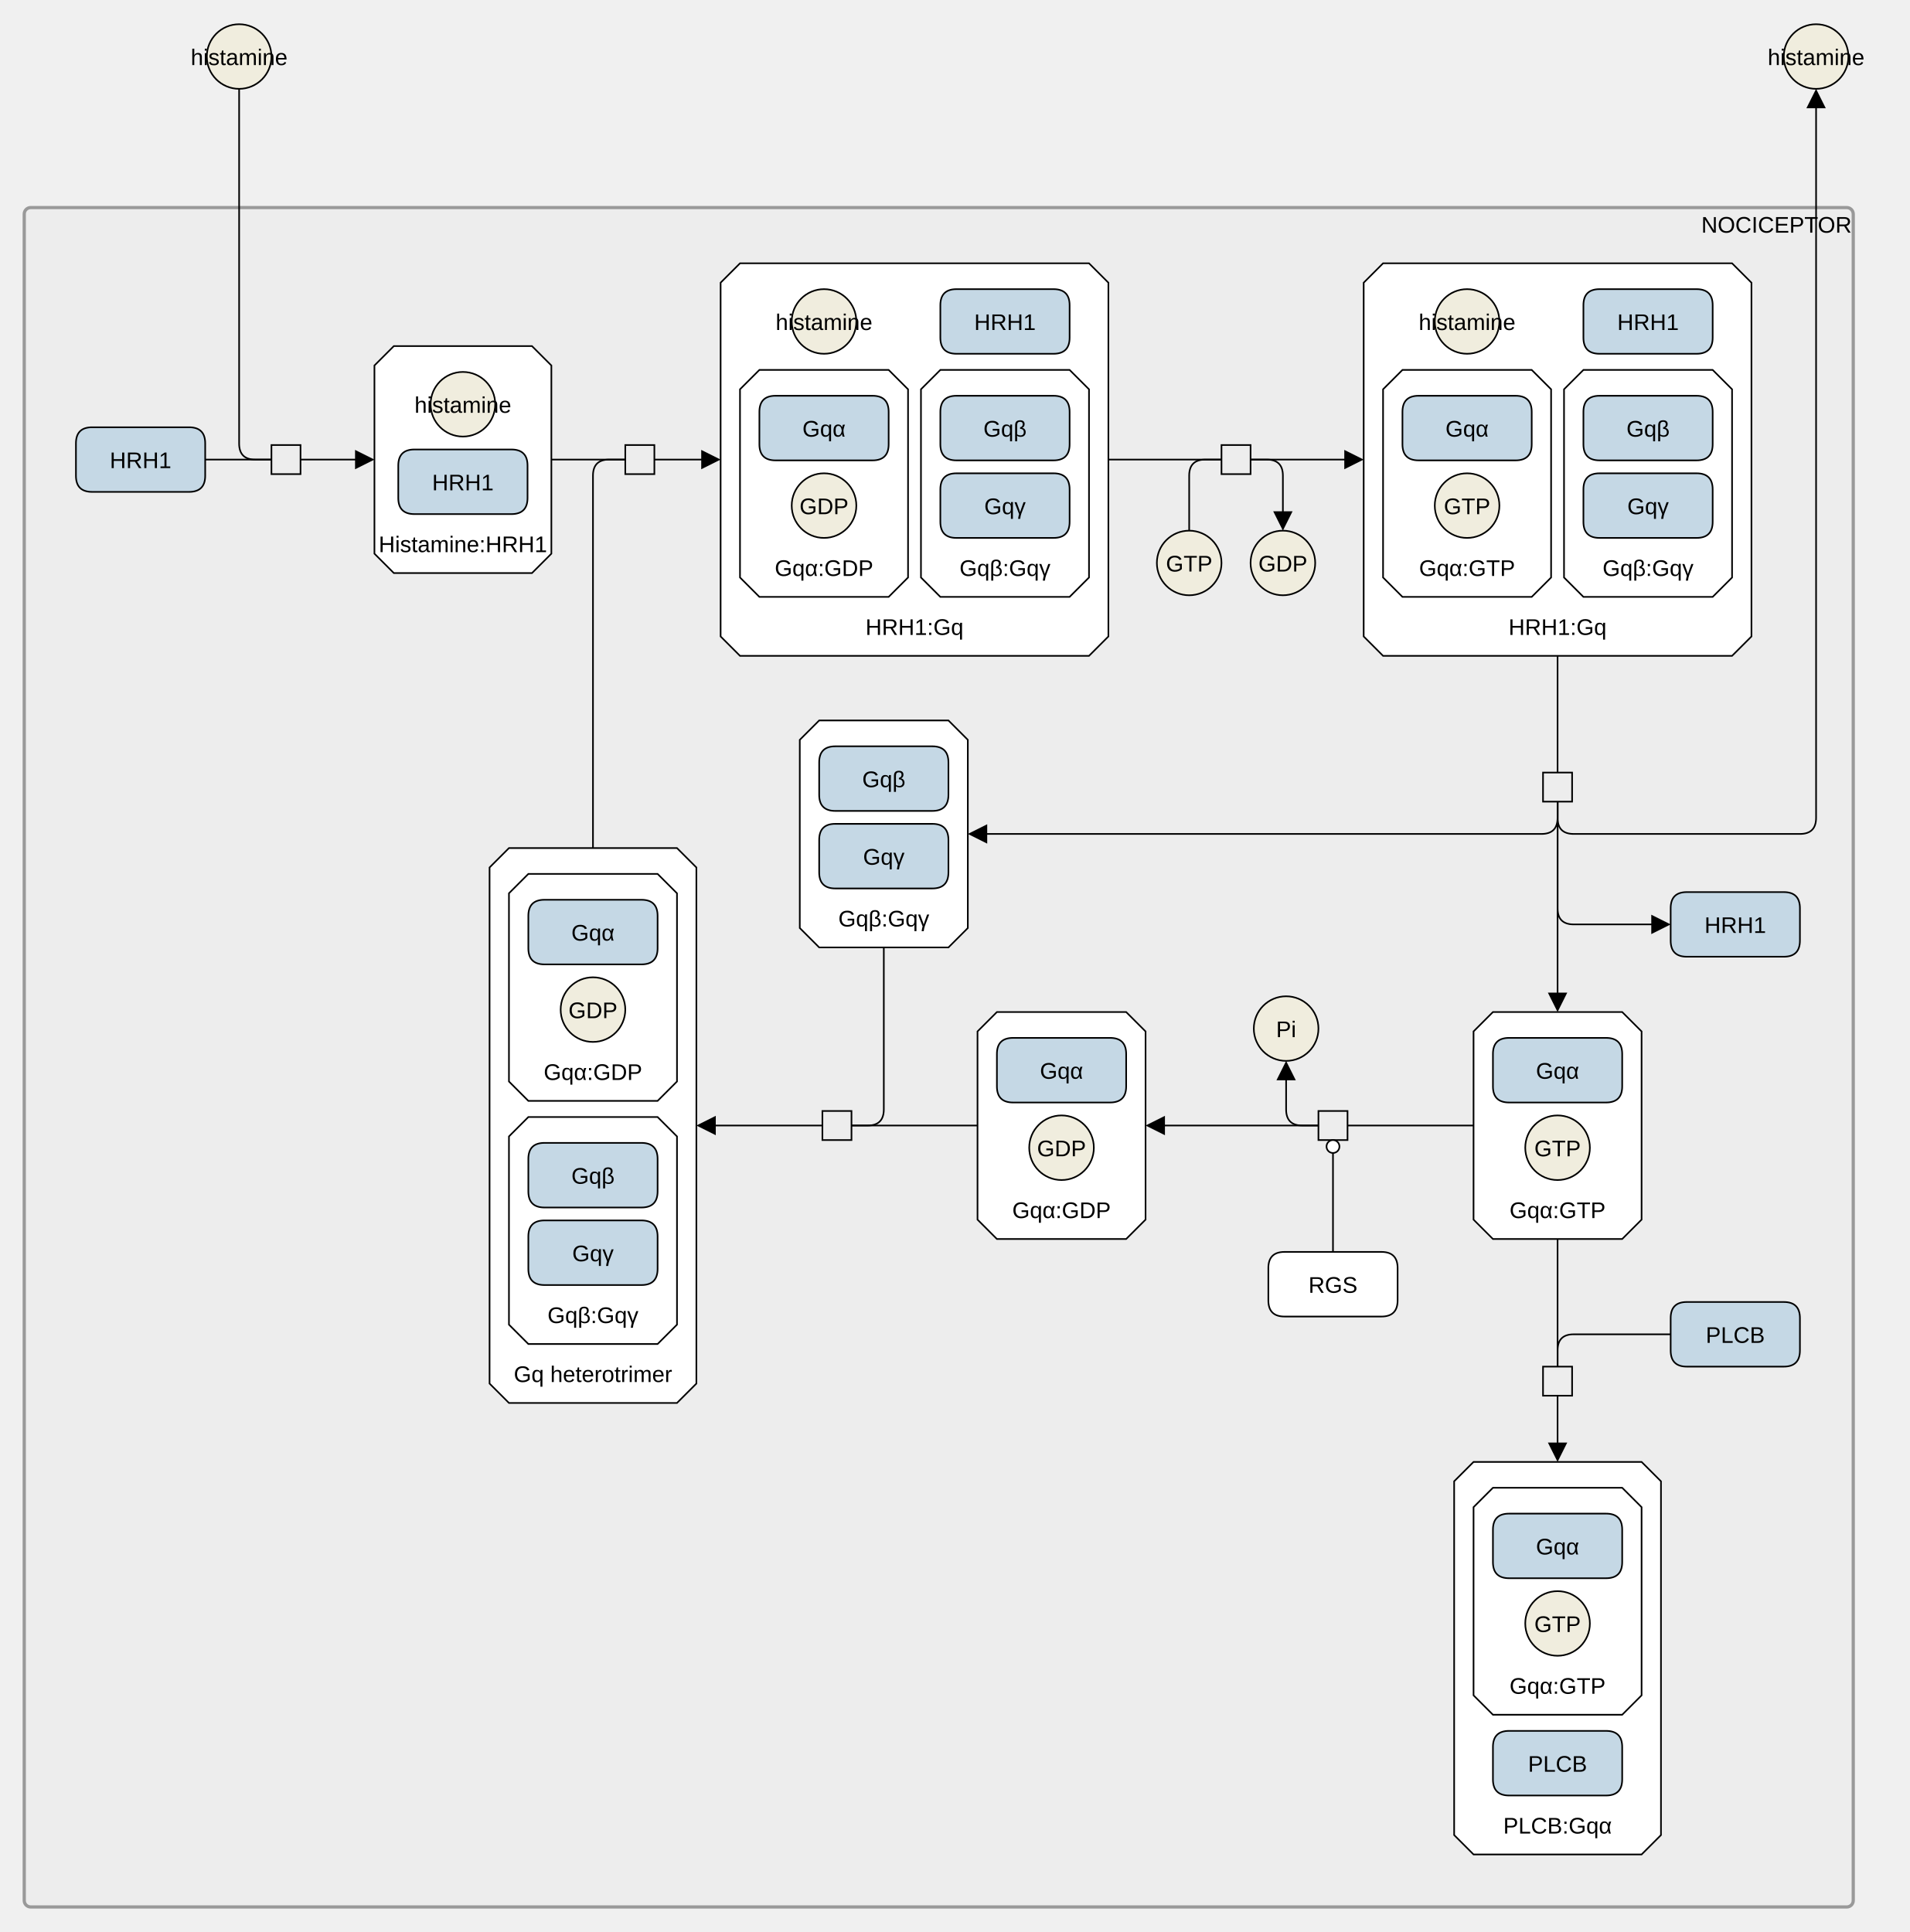
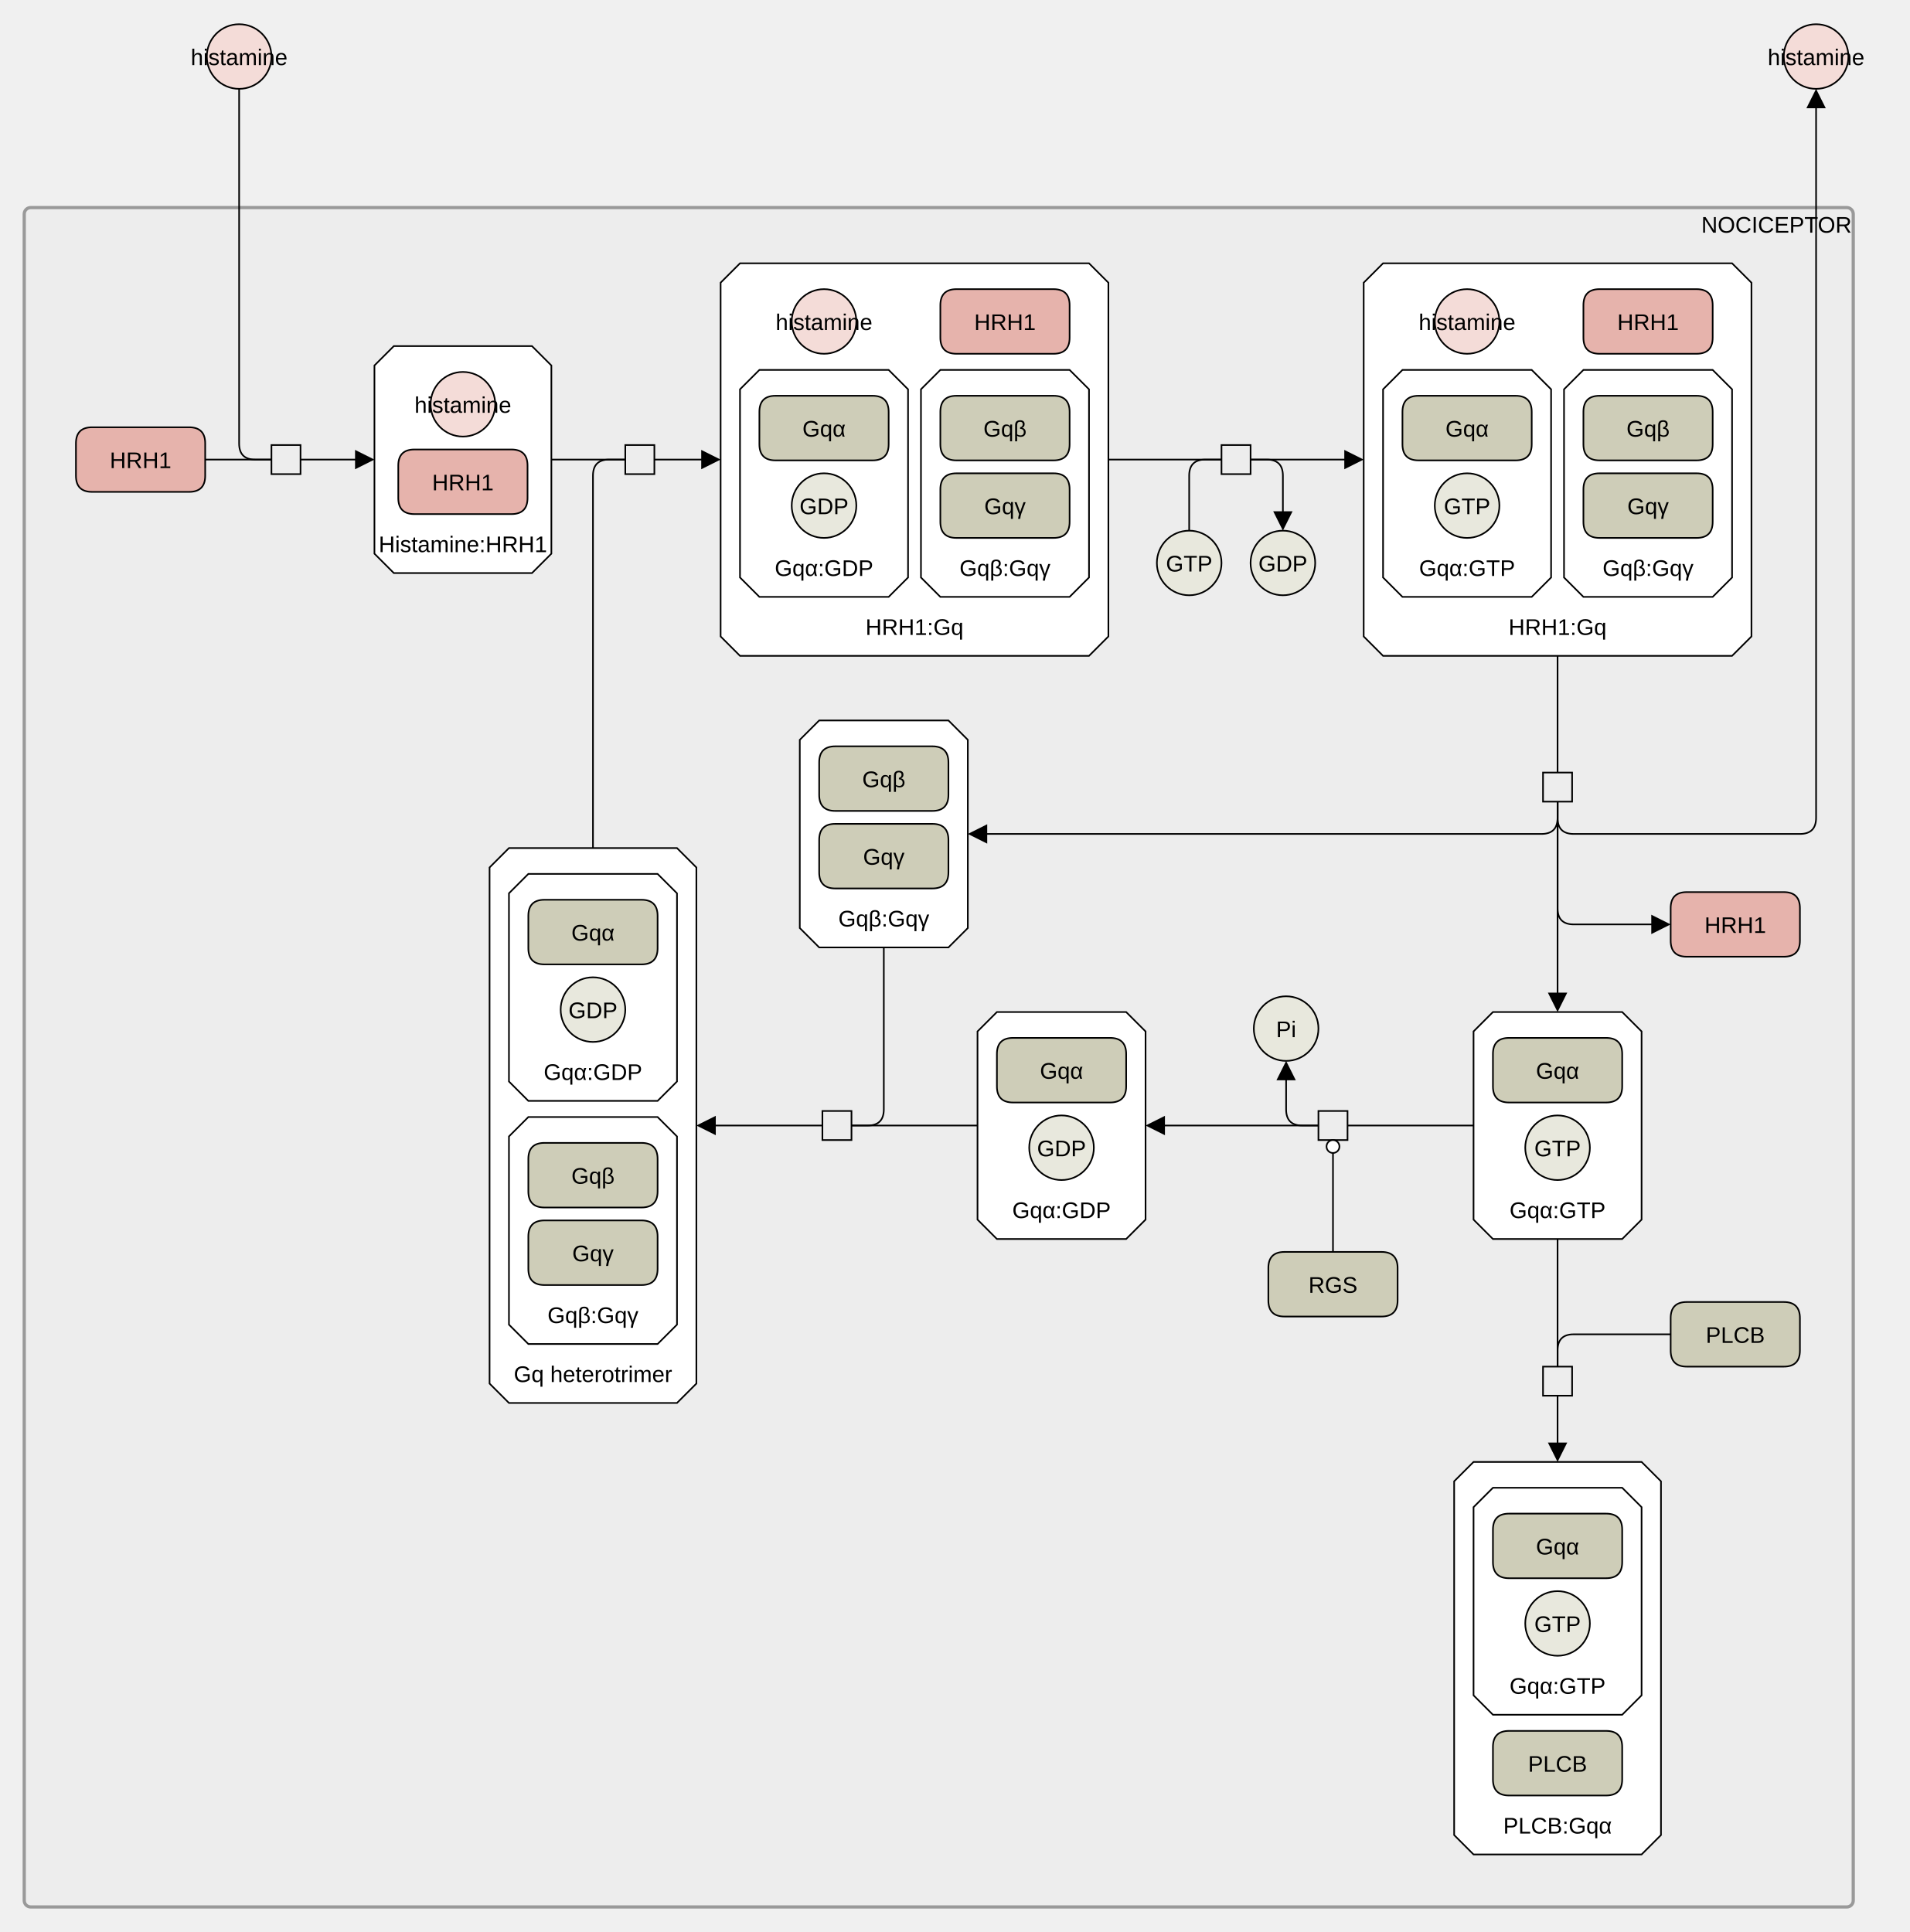
<svg xmlns="http://www.w3.org/2000/svg" width="1182" height="1196" viewBox="0 0 1182 1196" stroke-linecap="butt" stroke-miterlimit="10">
  <g transform="translate(-25,-25)">
    <path d="M40 157.5 C40 155.291 41.791 153.5 44 153.5 L1168 153.5 C1170.209 153.5 1172 155.291 1172 157.5 L1172 1201.5 C1172 1203.709 1170.209 1205.5 1168 1205.5 L44 1205.5 C41.791 1205.5 40 1203.709 40 1201.5 Z" fill="#999999" fill-opacity="0.031" stroke="none" />
    <path d="M40 157.5 C40 155.291 41.791 153.5 44 153.5 L1168 153.5 C1170.209 153.5 1172 155.291 1172 157.5 L1172 1201.5 C1172 1203.709 1170.209 1205.5 1168 1205.5 L44 1205.5 C41.791 1205.5 40 1203.709 40 1201.5 Z" fill="none" stroke="#999999" stroke-width="2" />
    <text x="1124.5" y="169.041" text-anchor="middle" font-family="'Dialog', Arial, Helvetica, sans-serif" font-size="14" fill="#000000" stroke="none" xml:space="preserve">NOCICEPTOR</text>
    <path d="M483 188 L699 188 L711 200 L711 419 L699 431 L483 431 L471 419 L471 200 Z" fill="#FFFFFF" stroke="none" />
    <path d="M483 188 L699 188 L711 200 L711 419 L699 431 L483 431 L471 419 L471 200 Z" fill="none" stroke="#000000" />
    <text x="591" y="418.041" text-anchor="middle" font-family="'Dialog', Arial, Helvetica, sans-serif" font-size="14" fill="#000000" stroke="none" xml:space="preserve">HRH1:Gq</text>
    <path d="M495 254 L575 254 L587 266 L587 382.5 L575 394.5 L495 394.5 L483 382.5 L483 266 Z" fill="#FFFFFF" stroke="none" />
    <path d="M495 254 L575 254 L587 266 L587 382.5 L575 394.5 L495 394.5 L483 382.5 L483 266 Z" fill="none" stroke="#000000" />
    <text x="535" y="381.541" text-anchor="middle" font-family="'Dialog', Arial, Helvetica, sans-serif" font-size="14" fill="#000000" stroke="none" xml:space="preserve">Gqα:GDP</text>
-     <path d="M495 280 Q495 270 505 270 L565 270 Q575 270 575 280 L575 300 Q575 310 565 310 L505 310 Q495 310 495 300 Z" fill="#C5D8E5" stroke="none" />
+     <path d="M495 280 Q495 270 505 270 L565 270 Q575 270 575 280 L575 300 Q575 310 565 310 L505 310 Q495 310 495 300 Z" fill="#CECDB8" stroke="none" />
    <path d="M495 280 Q495 270 505 270 L565 270 Q575 270 575 280 L575 300 Q575 310 565 310 L505 310 Q495 310 495 300 Z" fill="none" stroke="#000000" />
    <text x="535" y="295.291" text-anchor="middle" font-family="'Dialog', Arial, Helvetica, sans-serif" font-size="14" fill="#000000" stroke="none" xml:space="preserve">Gqα</text>
-     <path d="M515 338 C515 326.954 523.954 318 535 318 L535 318 C546.046 318 555 326.954 555 338 L555 338 C555 349.046 546.046 358 535 358 L535 358 C523.954 358 515 349.046 515 338 Z" fill="#F0EDDE" stroke="none" />
+     <path d="M515 338 C515 326.954 523.954 318 535 318 L535 318 C546.046 318 555 326.954 555 338 L555 338 C555 349.046 546.046 358 535 358 L535 358 C523.954 358 515 349.046 515 338 Z" fill="#E8E8DD" stroke="none" />
    <path d="M515 338 C515 326.954 523.954 318 535 318 L535 318 C546.046 318 555 326.954 555 338 L555 338 C555 349.046 546.046 358 535 358 L535 358 C523.954 358 515 349.046 515 338 Z" fill="none" stroke="#000000" />
    <text x="535" y="343.291" text-anchor="middle" font-family="'Dialog', Arial, Helvetica, sans-serif" font-size="14" fill="#000000" stroke="none" xml:space="preserve">GDP</text>
    <path d="M607 254 L687 254 L699 266 L699 382.5 L687 394.5 L607 394.5 L595 382.5 L595 266 Z" fill="#FFFFFF" stroke="none" />
    <path d="M607 254 L687 254 L699 266 L699 382.5 L687 394.5 L607 394.5 L595 382.5 L595 266 Z" fill="none" stroke="#000000" />
    <text x="647" y="381.541" text-anchor="middle" font-family="'Dialog', Arial, Helvetica, sans-serif" font-size="14" fill="#000000" stroke="none" xml:space="preserve">Gqβ:Gqγ</text>
-     <path d="M607 280 Q607 270 617 270 L677 270 Q687 270 687 280 L687 300 Q687 310 677 310 L617 310 Q607 310 607 300 Z" fill="#C5D8E5" stroke="none" />
+     <path d="M607 280 Q607 270 617 270 L677 270 Q687 270 687 280 L687 300 Q687 310 677 310 L617 310 Q607 310 607 300 Z" fill="#CECDB8" stroke="none" />
    <path d="M607 280 Q607 270 617 270 L677 270 Q687 270 687 280 L687 300 Q687 310 677 310 L617 310 Q607 310 607 300 Z" fill="none" stroke="#000000" />
    <text x="647" y="295.291" text-anchor="middle" font-family="'Dialog', Arial, Helvetica, sans-serif" font-size="14" fill="#000000" stroke="none" xml:space="preserve">Gqβ</text>
-     <path d="M607 328 Q607 318 617 318 L677 318 Q687 318 687 328 L687 348 Q687 358 677 358 L617 358 Q607 358 607 348 Z" fill="#C5D8E5" stroke="none" />
+     <path d="M607 328 Q607 318 617 318 L677 318 Q687 318 687 328 L687 348 Q687 358 677 358 L617 358 Q607 358 607 348 Z" fill="#CECDB8" stroke="none" />
    <path d="M607 328 Q607 318 617 318 L677 318 Q687 318 687 328 L687 348 Q687 358 677 358 L617 358 Q607 358 607 348 Z" fill="none" stroke="#000000" />
    <text x="647" y="343.291" text-anchor="middle" font-family="'Dialog', Arial, Helvetica, sans-serif" font-size="14" fill="#000000" stroke="none" xml:space="preserve">Gqγ</text>
-     <path d="M515 224 C515 212.954 523.954 204 535 204 L535 204 C546.046 204 555 212.954 555 224 L555 224 C555 235.046 546.046 244 535 244 L535 244 C523.954 244 515 235.046 515 224 Z" fill="#F0EDDE" stroke="none" />
+     <path d="M515 224 C515 212.954 523.954 204 535 204 L535 204 C546.046 204 555 212.954 555 224 L555 224 C555 235.046 546.046 244 535 244 L535 244 C523.954 244 515 235.046 515 224 Z" fill="#F4DCD8" stroke="none" />
    <path d="M515 224 C515 212.954 523.954 204 535 204 L535 204 C546.046 204 555 212.954 555 224 L555 224 C555 235.046 546.046 244 535 244 L535 244 C523.954 244 515 235.046 515 224 Z" fill="none" stroke="#000000" />
    <text x="535" y="229.291" text-anchor="middle" font-family="'Dialog', Arial, Helvetica, sans-serif" font-size="14" fill="#000000" stroke="none" xml:space="preserve">histamine</text>
-     <path d="M607 214 Q607 204 617 204 L677 204 Q687 204 687 214 L687 234 Q687 244 677 244 L617 244 Q607 244 607 234 Z" fill="#C5D8E5" stroke="none" />
+     <path d="M607 214 Q607 204 617 204 L677 204 Q687 204 687 214 L687 234 Q687 244 677 244 L617 244 Q607 244 607 234 Z" fill="#E6B3AC" stroke="none" />
    <path d="M607 214 Q607 204 617 204 L677 204 Q687 204 687 214 L687 234 Q687 244 677 244 L617 244 Q607 244 607 234 Z" fill="none" stroke="#000000" />
    <text x="647" y="229.291" text-anchor="middle" font-family="'Dialog', Arial, Helvetica, sans-serif" font-size="14" fill="#000000" stroke="none" xml:space="preserve">HRH1</text>
    <path d="M881 188 L1097 188 L1109 200 L1109 419 L1097 431 L881 431 L869 419 L869 200 Z" fill="#FFFFFF" stroke="none" />
    <path d="M881 188 L1097 188 L1109 200 L1109 419 L1097 431 L881 431 L869 419 L869 200 Z" fill="none" stroke="#000000" />
    <text x="989" y="418.041" text-anchor="middle" font-family="'Dialog', Arial, Helvetica, sans-serif" font-size="14" fill="#000000" stroke="none" xml:space="preserve">HRH1:Gq</text>
    <path d="M1005 254 L1085 254 L1097 266 L1097 382.5 L1085 394.5 L1005 394.5 L993 382.5 L993 266 Z" fill="#FFFFFF" stroke="none" />
    <path d="M1005 254 L1085 254 L1097 266 L1097 382.5 L1085 394.5 L1005 394.5 L993 382.5 L993 266 Z" fill="none" stroke="#000000" />
    <text x="1045" y="381.541" text-anchor="middle" font-family="'Dialog', Arial, Helvetica, sans-serif" font-size="14" fill="#000000" stroke="none" xml:space="preserve">Gqβ:Gqγ</text>
-     <path d="M1005 280 Q1005 270 1015 270 L1075 270 Q1085 270 1085 280 L1085 300 Q1085 310 1075 310 L1015 310 Q1005 310 1005 300 Z" fill="#C5D8E5" stroke="none" />
+     <path d="M1005 280 Q1005 270 1015 270 L1075 270 Q1085 270 1085 280 L1085 300 Q1085 310 1075 310 L1015 310 Q1005 310 1005 300 Z" fill="#CECDB8" stroke="none" />
    <path d="M1005 280 Q1005 270 1015 270 L1075 270 Q1085 270 1085 280 L1085 300 Q1085 310 1075 310 L1015 310 Q1005 310 1005 300 Z" fill="none" stroke="#000000" />
    <text x="1045" y="295.291" text-anchor="middle" font-family="'Dialog', Arial, Helvetica, sans-serif" font-size="14" fill="#000000" stroke="none" xml:space="preserve">Gqβ</text>
-     <path d="M1005 328 Q1005 318 1015 318 L1075 318 Q1085 318 1085 328 L1085 348 Q1085 358 1075 358 L1015 358 Q1005 358 1005 348 Z" fill="#C5D8E5" stroke="none" />
+     <path d="M1005 328 Q1005 318 1015 318 L1075 318 Q1085 318 1085 328 L1085 348 Q1085 358 1075 358 L1015 358 Q1005 358 1005 348 Z" fill="#CECDB8" stroke="none" />
    <path d="M1005 328 Q1005 318 1015 318 L1075 318 Q1085 318 1085 328 L1085 348 Q1085 358 1075 358 L1015 358 Q1005 358 1005 348 Z" fill="none" stroke="#000000" />
    <text x="1045" y="343.291" text-anchor="middle" font-family="'Dialog', Arial, Helvetica, sans-serif" font-size="14" fill="#000000" stroke="none" xml:space="preserve">Gqγ</text>
    <path d="M893 254 L973 254 L985 266 L985 382.5 L973 394.5 L893 394.5 L881 382.5 L881 266 Z" fill="#FFFFFF" stroke="none" />
    <path d="M893 254 L973 254 L985 266 L985 382.5 L973 394.5 L893 394.5 L881 382.5 L881 266 Z" fill="none" stroke="#000000" />
    <text x="933" y="381.541" text-anchor="middle" font-family="'Dialog', Arial, Helvetica, sans-serif" font-size="14" fill="#000000" stroke="none" xml:space="preserve">Gqα:GTP</text>
-     <path d="M893 280 Q893 270 903 270 L963 270 Q973 270 973 280 L973 300 Q973 310 963 310 L903 310 Q893 310 893 300 Z" fill="#C5D8E5" stroke="none" />
+     <path d="M893 280 Q893 270 903 270 L963 270 Q973 270 973 280 L973 300 Q973 310 963 310 L903 310 Q893 310 893 300 Z" fill="#CECDB8" stroke="none" />
    <path d="M893 280 Q893 270 903 270 L963 270 Q973 270 973 280 L973 300 Q973 310 963 310 L903 310 Q893 310 893 300 Z" fill="none" stroke="#000000" />
    <text x="933" y="295.291" text-anchor="middle" font-family="'Dialog', Arial, Helvetica, sans-serif" font-size="14" fill="#000000" stroke="none" xml:space="preserve">Gqα</text>
-     <path d="M913 338 C913 326.954 921.954 318 933 318 L933 318 C944.046 318 953 326.954 953 338 L953 338 C953 349.046 944.046 358 933 358 L933 358 C921.954 358 913 349.046 913 338 Z" fill="#F0EDDE" stroke="none" />
+     <path d="M913 338 C913 326.954 921.954 318 933 318 L933 318 C944.046 318 953 326.954 953 338 L953 338 C953 349.046 944.046 358 933 358 L933 358 C921.954 358 913 349.046 913 338 Z" fill="#E8E8DD" stroke="none" />
    <path d="M913 338 C913 326.954 921.954 318 933 318 L933 318 C944.046 318 953 326.954 953 338 L953 338 C953 349.046 944.046 358 933 358 L933 358 C921.954 358 913 349.046 913 338 Z" fill="none" stroke="#000000" />
    <text x="933" y="343.291" text-anchor="middle" font-family="'Dialog', Arial, Helvetica, sans-serif" font-size="14" fill="#000000" stroke="none" xml:space="preserve">GTP</text>
-     <path d="M913 224 C913 212.954 921.954 204 933 204 L933 204 C944.046 204 953 212.954 953 224 L953 224 C953 235.046 944.046 244 933 244 L933 244 C921.954 244 913 235.046 913 224 Z" fill="#F0EDDE" stroke="none" />
+     <path d="M913 224 C913 212.954 921.954 204 933 204 L933 204 C944.046 204 953 212.954 953 224 L953 224 C953 235.046 944.046 244 933 244 L933 244 C921.954 244 913 235.046 913 224 Z" fill="#F4DCD8" stroke="none" />
    <path d="M913 224 C913 212.954 921.954 204 933 204 L933 204 C944.046 204 953 212.954 953 224 L953 224 C953 235.046 944.046 244 933 244 L933 244 C921.954 244 913 235.046 913 224 Z" fill="none" stroke="#000000" />
    <text x="933" y="229.291" text-anchor="middle" font-family="'Dialog', Arial, Helvetica, sans-serif" font-size="14" fill="#000000" stroke="none" xml:space="preserve">histamine</text>
-     <path d="M1005 214 Q1005 204 1015 204 L1075 204 Q1085 204 1085 214 L1085 234 Q1085 244 1075 244 L1015 244 Q1005 244 1005 234 Z" fill="#C5D8E5" stroke="none" />
+     <path d="M1005 214 Q1005 204 1015 204 L1075 204 Q1085 204 1085 214 L1085 234 Q1085 244 1075 244 L1015 244 Q1005 244 1005 234 Z" fill="#E6B3AC" stroke="none" />
    <path d="M1005 214 Q1005 204 1015 204 L1075 204 Q1085 204 1085 214 L1085 234 Q1085 244 1075 244 L1015 244 Q1005 244 1005 234 Z" fill="none" stroke="#000000" />
    <text x="1045" y="229.291" text-anchor="middle" font-family="'Dialog', Arial, Helvetica, sans-serif" font-size="14" fill="#000000" stroke="none" xml:space="preserve">HRH1</text>
    <path d="M340 550 L444 550 L456 562 L456 881.5 L444 893.5 L340 893.5 L328 881.5 L328 562 Z" fill="#FFFFFF" stroke="none" />
    <path d="M340 550 L444 550 L456 562 L456 881.5 L444 893.5 L340 893.5 L328 881.5 L328 562 Z" fill="none" stroke="#000000" />
    <text x="392" y="880.541" text-anchor="middle" font-family="'Dialog', Arial, Helvetica, sans-serif" font-size="14" fill="#000000" stroke="none" xml:space="preserve">Gq heterotrimer</text>
    <path d="M352 716.5 L432 716.5 L444 728.5 L444 845 L432 857 L352 857 L340 845 L340 728.5 Z" fill="#FFFFFF" stroke="none" />
    <path d="M352 716.5 L432 716.5 L444 728.5 L444 845 L432 857 L352 857 L340 845 L340 728.5 Z" fill="none" stroke="#000000" />
    <text x="392" y="844.041" text-anchor="middle" font-family="'Dialog', Arial, Helvetica, sans-serif" font-size="14" fill="#000000" stroke="none" xml:space="preserve">Gqβ:Gqγ</text>
-     <path d="M352 742.5 Q352 732.5 362 732.5 L422 732.5 Q432 732.5 432 742.5 L432 762.5 Q432 772.5 422 772.5 L362 772.5 Q352 772.5 352 762.5 Z" fill="#C5D8E5" stroke="none" />
+     <path d="M352 742.5 Q352 732.5 362 732.5 L422 732.5 Q432 732.5 432 742.5 L432 762.5 Q432 772.5 422 772.5 L362 772.5 Q352 772.5 352 762.5 Z" fill="#CECDB8" stroke="none" />
    <path d="M352 742.5 Q352 732.5 362 732.5 L422 732.5 Q432 732.5 432 742.5 L432 762.5 Q432 772.5 422 772.5 L362 772.5 Q352 772.5 352 762.5 Z" fill="none" stroke="#000000" />
    <text x="392" y="757.791" text-anchor="middle" font-family="'Dialog', Arial, Helvetica, sans-serif" font-size="14" fill="#000000" stroke="none" xml:space="preserve">Gqβ</text>
-     <path d="M352 790.5 Q352 780.5 362 780.5 L422 780.5 Q432 780.5 432 790.5 L432 810.5 Q432 820.5 422 820.5 L362 820.5 Q352 820.5 352 810.5 Z" fill="#C5D8E5" stroke="none" />
+     <path d="M352 790.5 Q352 780.5 362 780.5 L422 780.5 Q432 780.5 432 790.5 L432 810.5 Q432 820.5 422 820.5 L362 820.5 Q352 820.5 352 810.5 Z" fill="#CECDB8" stroke="none" />
    <path d="M352 790.5 Q352 780.5 362 780.5 L422 780.5 Q432 780.5 432 790.5 L432 810.5 Q432 820.5 422 820.5 L362 820.5 Q352 820.5 352 810.5 Z" fill="none" stroke="#000000" />
    <text x="392" y="805.791" text-anchor="middle" font-family="'Dialog', Arial, Helvetica, sans-serif" font-size="14" fill="#000000" stroke="none" xml:space="preserve">Gqγ</text>
    <path d="M352 566 L432 566 L444 578 L444 694.5 L432 706.5 L352 706.5 L340 694.5 L340 578 Z" fill="#FFFFFF" stroke="none" />
    <path d="M352 566 L432 566 L444 578 L444 694.5 L432 706.5 L352 706.5 L340 694.5 L340 578 Z" fill="none" stroke="#000000" />
    <text x="392" y="693.541" text-anchor="middle" font-family="'Dialog', Arial, Helvetica, sans-serif" font-size="14" fill="#000000" stroke="none" xml:space="preserve">Gqα:GDP</text>
-     <path d="M352 592 Q352 582 362 582 L422 582 Q432 582 432 592 L432 612 Q432 622 422 622 L362 622 Q352 622 352 612 Z" fill="#C5D8E5" stroke="none" />
+     <path d="M352 592 Q352 582 362 582 L422 582 Q432 582 432 592 L432 612 Q432 622 422 622 L362 622 Q352 622 352 612 Z" fill="#CECDB8" stroke="none" />
    <path d="M352 592 Q352 582 362 582 L422 582 Q432 582 432 592 L432 612 Q432 622 422 622 L362 622 Q352 622 352 612 Z" fill="none" stroke="#000000" />
    <text x="392" y="607.291" text-anchor="middle" font-family="'Dialog', Arial, Helvetica, sans-serif" font-size="14" fill="#000000" stroke="none" xml:space="preserve">Gqα</text>
-     <path d="M372 650 C372 638.954 380.954 630 392 630 L392 630 C403.046 630 412 638.954 412 650 L412 650 C412 661.046 403.046 670 392 670 L392 670 C380.954 670 372 661.046 372 650 Z" fill="#F0EDDE" stroke="none" />
+     <path d="M372 650 C372 638.954 380.954 630 392 630 L392 630 C403.046 630 412 638.954 412 650 L412 650 C412 661.046 403.046 670 392 670 L392 670 C380.954 670 372 661.046 372 650 Z" fill="#E8E8DD" stroke="none" />
    <path d="M372 650 C372 638.954 380.954 630 392 630 L392 630 C403.046 630 412 638.954 412 650 L412 650 C412 661.046 403.046 670 392 670 L392 670 C380.954 670 372 661.046 372 650 Z" fill="none" stroke="#000000" />
    <text x="392" y="655.291" text-anchor="middle" font-family="'Dialog', Arial, Helvetica, sans-serif" font-size="14" fill="#000000" stroke="none" xml:space="preserve">GDP</text>
    <path d="M937 930 L1041 930 L1053 942 L1053 1161 L1041 1173 L937 1173 L925 1161 L925 942 Z" fill="#FFFFFF" stroke="none" />
    <path d="M937 930 L1041 930 L1053 942 L1053 1161 L1041 1173 L937 1173 L925 1161 L925 942 Z" fill="none" stroke="#000000" />
    <text x="989" y="1160.041" text-anchor="middle" font-family="'Dialog', Arial, Helvetica, sans-serif" font-size="14" fill="#000000" stroke="none" xml:space="preserve">PLCB:Gqα</text>
-     <path d="M949 1106.5 Q949 1096.5 959 1096.5 L1019 1096.5 Q1029 1096.5 1029 1106.5 L1029 1126.5 Q1029 1136.5 1019 1136.5 L959 1136.5 Q949 1136.5 949 1126.5 Z" fill="#C5D8E5" stroke="none" />
+     <path d="M949 1106.5 Q949 1096.5 959 1096.5 L1019 1096.5 Q1029 1096.5 1029 1106.5 L1029 1126.5 Q1029 1136.5 1019 1136.5 L959 1136.5 Q949 1136.5 949 1126.5 Z" fill="#CECDB8" stroke="none" />
    <path d="M949 1106.5 Q949 1096.5 959 1096.5 L1019 1096.5 Q1029 1096.5 1029 1106.5 L1029 1126.5 Q1029 1136.5 1019 1136.5 L959 1136.5 Q949 1136.5 949 1126.5 Z" fill="none" stroke="#000000" />
    <text x="989" y="1121.791" text-anchor="middle" font-family="'Dialog', Arial, Helvetica, sans-serif" font-size="14" fill="#000000" stroke="none" xml:space="preserve">PLCB</text>
    <path d="M949 946 L1029 946 L1041 958 L1041 1074.5 L1029 1086.5 L949 1086.5 L937 1074.5 L937 958 Z" fill="#FFFFFF" stroke="none" />
    <path d="M949 946 L1029 946 L1041 958 L1041 1074.5 L1029 1086.5 L949 1086.5 L937 1074.5 L937 958 Z" fill="none" stroke="#000000" />
    <text x="989" y="1073.541" text-anchor="middle" font-family="'Dialog', Arial, Helvetica, sans-serif" font-size="14" fill="#000000" stroke="none" xml:space="preserve">Gqα:GTP</text>
-     <path d="M949 972 Q949 962 959 962 L1019 962 Q1029 962 1029 972 L1029 992 Q1029 1002 1019 1002 L959 1002 Q949 1002 949 992 Z" fill="#C5D8E5" stroke="none" />
+     <path d="M949 972 Q949 962 959 962 L1019 962 Q1029 962 1029 972 L1029 992 Q1029 1002 1019 1002 L959 1002 Q949 1002 949 992 Z" fill="#CECDB8" stroke="none" />
    <path d="M949 972 Q949 962 959 962 L1019 962 Q1029 962 1029 972 L1029 992 Q1029 1002 1019 1002 L959 1002 Q949 1002 949 992 Z" fill="none" stroke="#000000" />
    <text x="989" y="987.291" text-anchor="middle" font-family="'Dialog', Arial, Helvetica, sans-serif" font-size="14" fill="#000000" stroke="none" xml:space="preserve">Gqα</text>
-     <path d="M969 1030 C969 1018.954 977.954 1010 989 1010 L989 1010 C1000.046 1010 1009 1018.954 1009 1030 L1009 1030 C1009 1041.046 1000.046 1050 989 1050 L989 1050 C977.954 1050 969 1041.046 969 1030 Z" fill="#F0EDDE" stroke="none" />
+     <path d="M969 1030 C969 1018.954 977.954 1010 989 1010 L989 1010 C1000.046 1010 1009 1018.954 1009 1030 L1009 1030 C1009 1041.046 1000.046 1050 989 1050 L989 1050 C977.954 1050 969 1041.046 969 1030 Z" fill="#E8E8DD" stroke="none" />
    <path d="M969 1030 C969 1018.954 977.954 1010 989 1010 L989 1010 C1000.046 1010 1009 1018.954 1009 1030 L1009 1030 C1009 1041.046 1000.046 1050 989 1050 L989 1050 C977.954 1050 969 1041.046 969 1030 Z" fill="none" stroke="#000000" />
    <text x="989" y="1035.291" text-anchor="middle" font-family="'Dialog', Arial, Helvetica, sans-serif" font-size="14" fill="#000000" stroke="none" xml:space="preserve">GTP</text>
    <path d="M268.75 239.25 L354.25 239.25 L366.25 251.25 L366.25 367.75 L354.25 379.75 L268.75 379.75 L256.75 367.75 L256.75 251.25 Z" fill="#FFFFFF" stroke="none" />
    <path d="M268.75 239.25 L354.25 239.25 L366.25 251.25 L366.25 367.75 L354.25 379.75 L268.75 379.75 L256.75 367.75 L256.75 251.25 Z" fill="none" stroke="#000000" />
    <text x="311.5" y="366.791" text-anchor="middle" font-family="'Dialog', Arial, Helvetica, sans-serif" font-size="14" fill="#000000" stroke="none" xml:space="preserve">Histamine:HRH1</text>
-     <path d="M291.5 275.25 C291.5 264.204 300.454 255.25 311.5 255.25 L311.5 255.25 C322.546 255.25 331.5 264.204 331.5 275.25 L331.5 275.25 C331.5 286.296 322.546 295.25 311.5 295.25 L311.5 295.25 C300.454 295.25 291.5 286.296 291.5 275.25 Z" fill="#F0EDDE" stroke="none" />
+     <path d="M291.5 275.25 C291.5 264.204 300.454 255.25 311.5 255.25 L311.5 255.25 C322.546 255.25 331.5 264.204 331.5 275.25 L331.5 275.25 C331.5 286.296 322.546 295.25 311.5 295.25 L311.5 295.25 C300.454 295.25 291.5 286.296 291.5 275.25 Z" fill="#F4DCD8" stroke="none" />
    <path d="M291.5 275.25 C291.5 264.204 300.454 255.25 311.5 255.25 L311.5 255.25 C322.546 255.25 331.5 264.204 331.5 275.25 L331.5 275.25 C331.5 286.296 322.546 295.25 311.5 295.25 L311.5 295.25 C300.454 295.25 291.5 286.296 291.5 275.25 Z" fill="none" stroke="#000000" />
    <text x="311.5" y="280.541" text-anchor="middle" font-family="'Dialog', Arial, Helvetica, sans-serif" font-size="14" fill="#000000" stroke="none" xml:space="preserve">histamine</text>
-     <path d="M271.5 313.25 Q271.5 303.25 281.5 303.25 L341.5 303.25 Q351.5 303.25 351.5 313.25 L351.5 333.25 Q351.5 343.25 341.5 343.25 L281.5 343.25 Q271.5 343.25 271.5 333.25 Z" fill="#C5D8E5" stroke="none" />
+     <path d="M271.5 313.25 Q271.5 303.25 281.5 303.25 L341.5 303.25 Q351.5 303.25 351.5 313.25 L351.5 333.25 Q351.5 343.25 341.5 343.25 L281.5 343.25 Q271.5 343.25 271.5 333.25 Z" fill="#E6B3AC" stroke="none" />
    <path d="M271.5 313.25 Q271.5 303.25 281.5 303.25 L341.5 303.25 Q351.5 303.25 351.5 313.25 L351.5 333.25 Q351.5 343.25 341.5 343.25 L281.5 343.25 Q271.5 343.25 271.5 333.25 Z" fill="none" stroke="#000000" />
    <text x="311.5" y="328.541" text-anchor="middle" font-family="'Dialog', Arial, Helvetica, sans-serif" font-size="14" fill="#000000" stroke="none" xml:space="preserve">HRH1</text>
    <path d="M532 471 L612 471 L624 483 L624 599.5 L612 611.5 L532 611.5 L520 599.5 L520 483 Z" fill="#FFFFFF" stroke="none" />
    <path d="M532 471 L612 471 L624 483 L624 599.5 L612 611.5 L532 611.5 L520 599.5 L520 483 Z" fill="none" stroke="#000000" />
    <text x="572" y="598.541" text-anchor="middle" font-family="'Dialog', Arial, Helvetica, sans-serif" font-size="14" fill="#000000" stroke="none" xml:space="preserve">Gqβ:Gqγ</text>
-     <path d="M532 545 Q532 535 542 535 L602 535 Q612 535 612 545 L612 565 Q612 575 602 575 L542 575 Q532 575 532 565 Z" fill="#C5D8E5" stroke="none" />
+     <path d="M532 545 Q532 535 542 535 L602 535 Q612 535 612 545 L612 565 Q612 575 602 575 L542 575 Q532 575 532 565 Z" fill="#CECDB8" stroke="none" />
    <path d="M532 545 Q532 535 542 535 L602 535 Q612 535 612 545 L612 565 Q612 575 602 575 L542 575 Q532 575 532 565 Z" fill="none" stroke="#000000" />
    <text x="572" y="560.291" text-anchor="middle" font-family="'Dialog', Arial, Helvetica, sans-serif" font-size="14" fill="#000000" stroke="none" xml:space="preserve">Gqγ</text>
-     <path d="M532 497 Q532 487 542 487 L602 487 Q612 487 612 497 L612 517 Q612 527 602 527 L542 527 Q532 527 532 517 Z" fill="#C5D8E5" stroke="none" />
+     <path d="M532 497 Q532 487 542 487 L602 487 Q612 487 612 497 L612 517 Q612 527 602 527 L542 527 Q532 527 532 517 Z" fill="#CECDB8" stroke="none" />
    <path d="M532 497 Q532 487 542 487 L602 487 Q612 487 612 497 L612 517 Q612 527 602 527 L542 527 Q532 527 532 517 Z" fill="none" stroke="#000000" />
    <text x="572" y="512.291" text-anchor="middle" font-family="'Dialog', Arial, Helvetica, sans-serif" font-size="14" fill="#000000" stroke="none" xml:space="preserve">Gqβ</text>
-     <path d="M741 373.5 C741 362.454 749.954 353.5 761 353.5 L761 353.5 C772.046 353.5 781 362.454 781 373.5 L781 373.5 C781 384.546 772.046 393.5 761 393.5 L761 393.5 C749.954 393.5 741 384.546 741 373.5 Z" fill="#F0EDDE" stroke="none" />
+     <path d="M741 373.5 C741 362.454 749.954 353.5 761 353.5 L761 353.5 C772.046 353.5 781 362.454 781 373.5 L781 373.5 C781 384.546 772.046 393.5 761 393.5 L761 393.5 C749.954 393.5 741 384.546 741 373.5 Z" fill="#E8E8DD" stroke="none" />
    <path d="M741 373.5 C741 362.454 749.954 353.5 761 353.5 L761 353.5 C772.046 353.5 781 362.454 781 373.5 L781 373.5 C781 384.546 772.046 393.5 761 393.5 L761 393.5 C749.954 393.5 741 384.546 741 373.5 Z" fill="none" stroke="#000000" />
    <text x="761" y="378.791" text-anchor="middle" font-family="'Dialog', Arial, Helvetica, sans-serif" font-size="14" fill="#000000" stroke="none" xml:space="preserve">GTP</text>
-     <path d="M799 373.5 C799 362.454 807.954 353.5 819 353.5 L819 353.5 C830.046 353.5 839 362.454 839 373.5 L839 373.5 C839 384.546 830.046 393.5 819 393.5 L819 393.5 C807.954 393.5 799 384.546 799 373.5 Z" fill="#F0EDDE" stroke="none" />
+     <path d="M799 373.5 C799 362.454 807.954 353.5 819 353.5 L819 353.5 C830.046 353.5 839 362.454 839 373.5 L839 373.5 C839 384.546 830.046 393.5 819 393.5 L819 393.5 C807.954 393.5 799 384.546 799 373.5 Z" fill="#E8E8DD" stroke="none" />
    <path d="M799 373.5 C799 362.454 807.954 353.5 819 353.5 L819 353.5 C830.046 353.5 839 362.454 839 373.5 L839 373.5 C839 384.546 830.046 393.5 819 393.5 L819 393.5 C807.954 393.5 799 384.546 799 373.5 Z" fill="none" stroke="#000000" />
    <text x="819" y="378.791" text-anchor="middle" font-family="'Dialog', Arial, Helvetica, sans-serif" font-size="14" fill="#000000" stroke="none" xml:space="preserve">GDP</text>
-     <path d="M72 299.5 Q72 289.5 82 289.5 L142 289.5 Q152 289.5 152 299.5 L152 319.5 Q152 329.5 142 329.5 L82 329.5 Q72 329.5 72 319.5 Z" fill="#C5D8E5" stroke="none" />
+     <path d="M72 299.5 Q72 289.5 82 289.5 L142 289.5 Q152 289.5 152 299.5 L152 319.5 Q152 329.5 142 329.5 L82 329.5 Q72 329.5 72 319.5 Z" fill="#E6B3AC" stroke="none" />
    <path d="M72 299.5 Q72 289.5 82 289.5 L142 289.5 Q152 289.5 152 299.5 L152 319.5 Q152 329.5 142 329.5 L82 329.5 Q72 329.5 72 319.5 Z" fill="none" stroke="#000000" />
    <text x="112" y="314.791" text-anchor="middle" font-family="'Dialog', Arial, Helvetica, sans-serif" font-size="14" fill="#000000" stroke="none" xml:space="preserve">HRH1</text>
-     <path d="M801 661.75 C801 650.704 809.954 641.75 821 641.75 L821 641.75 C832.046 641.75 841 650.704 841 661.75 L841 661.75 C841 672.796 832.046 681.75 821 681.75 L821 681.75 C809.954 681.75 801 672.796 801 661.75 Z" fill="#F0EDDE" stroke="none" />
+     <path d="M801 661.75 C801 650.704 809.954 641.75 821 641.75 L821 641.75 C832.046 641.75 841 650.704 841 661.75 L841 661.75 C841 672.796 832.046 681.75 821 681.75 L821 681.75 C809.954 681.75 801 672.796 801 661.75 Z" fill="#E8E8DD" stroke="none" />
    <path d="M801 661.75 C801 650.704 809.954 641.75 821 641.75 L821 641.75 C832.046 641.75 841 650.704 841 661.75 L841 661.75 C841 672.796 832.046 681.75 821 681.75 L821 681.75 C809.954 681.75 801 672.796 801 661.75 Z" fill="none" stroke="#000000" />
    <text x="821" y="667.041" text-anchor="middle" font-family="'Dialog', Arial, Helvetica, sans-serif" font-size="14" fill="#000000" stroke="none" xml:space="preserve">Pi</text>
    <path d="M642 651.5 L722 651.5 L734 663.5 L734 780 L722 792 L642 792 L630 780 L630 663.5 Z" fill="#FFFFFF" stroke="none" />
    <path d="M642 651.5 L722 651.5 L734 663.5 L734 780 L722 792 L642 792 L630 780 L630 663.5 Z" fill="none" stroke="#000000" />
    <text x="682" y="779.041" text-anchor="middle" font-family="'Dialog', Arial, Helvetica, sans-serif" font-size="14" fill="#000000" stroke="none" xml:space="preserve">Gqα:GDP</text>
-     <path d="M642 677.5 Q642 667.5 652 667.5 L712 667.5 Q722 667.5 722 677.5 L722 697.5 Q722 707.5 712 707.5 L652 707.5 Q642 707.5 642 697.5 Z" fill="#C5D8E5" stroke="none" />
+     <path d="M642 677.5 Q642 667.5 652 667.5 L712 667.5 Q722 667.5 722 677.5 L722 697.5 Q722 707.5 712 707.5 L652 707.5 Q642 707.5 642 697.5 Z" fill="#CECDB8" stroke="none" />
    <path d="M642 677.5 Q642 667.5 652 667.5 L712 667.5 Q722 667.5 722 677.5 L722 697.5 Q722 707.5 712 707.5 L652 707.5 Q642 707.5 642 697.5 Z" fill="none" stroke="#000000" />
    <text x="682" y="692.791" text-anchor="middle" font-family="'Dialog', Arial, Helvetica, sans-serif" font-size="14" fill="#000000" stroke="none" xml:space="preserve">Gqα</text>
-     <path d="M662 735.5 C662 724.454 670.954 715.5 682 715.5 L682 715.5 C693.046 715.5 702 724.454 702 735.5 L702 735.5 C702 746.546 693.046 755.5 682 755.5 L682 755.5 C670.954 755.5 662 746.546 662 735.5 Z" fill="#F0EDDE" stroke="none" />
+     <path d="M662 735.5 C662 724.454 670.954 715.5 682 715.5 L682 715.5 C693.046 715.5 702 724.454 702 735.5 L702 735.5 C702 746.546 693.046 755.5 682 755.5 L682 755.5 C670.954 755.5 662 746.546 662 735.5 Z" fill="#E8E8DD" stroke="none" />
    <path d="M662 735.5 C662 724.454 670.954 715.5 682 715.5 L682 715.5 C693.046 715.5 702 724.454 702 735.5 L702 735.5 C702 746.546 693.046 755.5 682 755.5 L682 755.5 C670.954 755.5 662 746.546 662 735.5 Z" fill="none" stroke="#000000" />
    <text x="682" y="740.791" text-anchor="middle" font-family="'Dialog', Arial, Helvetica, sans-serif" font-size="14" fill="#000000" stroke="none" xml:space="preserve">GDP</text>
    <path d="M949 651.5 L1029 651.5 L1041 663.5 L1041 780 L1029 792 L949 792 L937 780 L937 663.5 Z" fill="#FFFFFF" stroke="none" />
    <path d="M949 651.5 L1029 651.5 L1041 663.5 L1041 780 L1029 792 L949 792 L937 780 L937 663.5 Z" fill="none" stroke="#000000" />
    <text x="989" y="779.041" text-anchor="middle" font-family="'Dialog', Arial, Helvetica, sans-serif" font-size="14" fill="#000000" stroke="none" xml:space="preserve">Gqα:GTP</text>
-     <path d="M949 677.5 Q949 667.5 959 667.5 L1019 667.5 Q1029 667.5 1029 677.5 L1029 697.5 Q1029 707.5 1019 707.5 L959 707.5 Q949 707.5 949 697.5 Z" fill="#C5D8E5" stroke="none" />
+     <path d="M949 677.5 Q949 667.5 959 667.5 L1019 667.5 Q1029 667.5 1029 677.5 L1029 697.5 Q1029 707.5 1019 707.5 L959 707.5 Q949 707.5 949 697.5 Z" fill="#CECDB8" stroke="none" />
    <path d="M949 677.5 Q949 667.5 959 667.5 L1019 667.5 Q1029 667.5 1029 677.5 L1029 697.5 Q1029 707.5 1019 707.5 L959 707.5 Q949 707.5 949 697.5 Z" fill="none" stroke="#000000" />
    <text x="989" y="692.791" text-anchor="middle" font-family="'Dialog', Arial, Helvetica, sans-serif" font-size="14" fill="#000000" stroke="none" xml:space="preserve">Gqα</text>
-     <path d="M969 735.5 C969 724.454 977.954 715.5 989 715.5 L989 715.5 C1000.046 715.5 1009 724.454 1009 735.5 L1009 735.5 C1009 746.546 1000.046 755.5 989 755.5 L989 755.5 C977.954 755.5 969 746.546 969 735.5 Z" fill="#F0EDDE" stroke="none" />
+     <path d="M969 735.5 C969 724.454 977.954 715.5 989 715.5 L989 715.5 C1000.046 715.5 1009 724.454 1009 735.5 L1009 735.5 C1009 746.546 1000.046 755.5 989 755.5 L989 755.5 C977.954 755.5 969 746.546 969 735.5 Z" fill="#E8E8DD" stroke="none" />
    <path d="M969 735.5 C969 724.454 977.954 715.5 989 715.5 L989 715.5 C1000.046 715.5 1009 724.454 1009 735.5 L1009 735.5 C1009 746.546 1000.046 755.5 989 755.5 L989 755.5 C977.954 755.5 969 746.546 969 735.5 Z" fill="none" stroke="#000000" />
    <text x="989" y="740.791" text-anchor="middle" font-family="'Dialog', Arial, Helvetica, sans-serif" font-size="14" fill="#000000" stroke="none" xml:space="preserve">GTP</text>
-     <path d="M810 810 Q810 800 820 800 L880 800 Q890 800 890 810 L890 830 Q890 840 880 840 L820 840 Q810 840 810 830 Z" fill="#FFFFFF" stroke="none" />
+     <path d="M810 810 Q810 800 820 800 L880 800 Q890 800 890 810 L890 830 Q890 840 880 840 L820 840 Q810 840 810 830 Z" fill="#CECDB8" stroke="none" />
    <path d="M810 810 Q810 800 820 800 L880 800 Q890 800 890 810 L890 830 Q890 840 880 840 L820 840 Q810 840 810 830 Z" fill="none" stroke="#000000" />
    <text x="850" y="825.291" text-anchor="middle" font-family="'Dialog', Arial, Helvetica, sans-serif" font-size="14" fill="#000000" stroke="none" xml:space="preserve">RGS</text>
-     <path d="M1059 587.25 Q1059 577.25 1069 577.25 L1129 577.25 Q1139 577.25 1139 587.25 L1139 607.25 Q1139 617.25 1129 617.25 L1069 617.25 Q1059 617.25 1059 607.25 Z" fill="#C5D8E5" stroke="none" />
+     <path d="M1059 587.25 Q1059 577.25 1069 577.25 L1129 577.25 Q1139 577.25 1139 587.25 L1139 607.25 Q1139 617.25 1129 617.25 L1069 617.25 Q1059 617.25 1059 607.25 Z" fill="#E6B3AC" stroke="none" />
    <path d="M1059 587.25 Q1059 577.25 1069 577.25 L1129 577.25 Q1139 577.25 1139 587.25 L1139 607.25 Q1139 617.25 1129 617.25 L1069 617.25 Q1059 617.25 1059 607.25 Z" fill="none" stroke="#000000" />
    <text x="1099" y="602.541" text-anchor="middle" font-family="'Dialog', Arial, Helvetica, sans-serif" font-size="14" fill="#000000" stroke="none" xml:space="preserve">HRH1</text>
-     <path d="M1059 841 Q1059 831 1069 831 L1129 831 Q1139 831 1139 841 L1139 861 Q1139 871 1129 871 L1069 871 Q1059 871 1059 861 Z" fill="#C5D8E5" stroke="none" />
+     <path d="M1059 841 Q1059 831 1069 831 L1129 831 Q1139 831 1139 841 L1139 861 Q1139 871 1129 871 L1069 871 Q1059 871 1059 861 Z" fill="#CECDB8" stroke="none" />
    <path d="M1059 841 Q1059 831 1069 831 L1129 831 Q1139 831 1139 841 L1139 861 Q1139 871 1129 871 L1069 871 Q1059 871 1059 861 Z" fill="none" stroke="#000000" />
    <text x="1099" y="856.291" text-anchor="middle" font-family="'Dialog', Arial, Helvetica, sans-serif" font-size="14" fill="#000000" stroke="none" xml:space="preserve">PLCB</text>
    <path d="M412 300.5 L430 300.5 L430 318.5 L412 318.5 Z" fill="none" stroke="#000000" />
    <path d="M781 300.5 L799 300.5 L799 318.5 L781 318.5 Z" fill="none" stroke="#000000" />
    <path d="M193 300.5 L211 300.5 L211 318.5 L193 318.5 Z" fill="none" stroke="#000000" />
    <path d="M841 712.75 L859 712.75 L859 730.75 L841 730.75 Z" fill="none" stroke="#000000" />
    <path d="M534 712.75 L552 712.75 L552 730.75 L534 730.75 Z" fill="none" stroke="#000000" />
    <path d="M980 503.25 L998 503.25 L998 521.25 L980 521.25 Z" fill="none" stroke="#000000" />
    <path d="M980 871 L998 871 L998 889 L980 889 Z" fill="none" stroke="#000000" />
-     <path d="M153 60 C153 48.954 161.954 40 173 40 L173 40 C184.046 40 193 48.954 193 60 L193 60 C193 71.046 184.046 80 173 80 L173 80 C161.954 80 153 71.046 153 60 Z" fill="#F0EDDE" stroke="none" />
+     <path d="M153 60 C153 48.954 161.954 40 173 40 L173 40 C184.046 40 193 48.954 193 60 L193 60 C193 71.046 184.046 80 173 80 L173 80 C161.954 80 153 71.046 153 60 Z" fill="#F4DCD8" stroke="none" />
    <path d="M153 60 C153 48.954 161.954 40 173 40 L173 40 C184.046 40 193 48.954 193 60 L193 60 C193 71.046 184.046 80 173 80 L173 80 C161.954 80 153 71.046 153 60 Z" fill="none" stroke="#000000" />
    <text x="173" y="65.291" text-anchor="middle" font-family="'Dialog', Arial, Helvetica, sans-serif" font-size="14" fill="#000000" stroke="none" xml:space="preserve">histamine</text>
-     <path d="M1129 60 C1129 48.954 1137.954 40 1149 40 L1149 40 C1160.046 40 1169 48.954 1169 60 L1169 60 C1169 71.046 1160.046 80 1149 80 L1149 80 C1137.954 80 1129 71.046 1129 60 Z" fill="#F0EDDE" stroke="none" />
+     <path d="M1129 60 C1129 48.954 1137.954 40 1149 40 L1149 40 C1160.046 40 1169 48.954 1169 60 L1169 60 C1169 71.046 1160.046 80 1149 80 L1149 80 C1137.954 80 1129 71.046 1129 60 Z" fill="#F4DCD8" stroke="none" />
    <path d="M1129 60 C1129 48.954 1137.954 40 1149 40 L1149 40 C1160.046 40 1169 48.954 1169 60 L1169 60 C1169 71.046 1160.046 80 1149 80 L1149 80 C1137.954 80 1129 71.046 1129 60 Z" fill="none" stroke="#000000" />
    <text x="1149" y="65.291" text-anchor="middle" font-family="'Dialog', Arial, Helvetica, sans-serif" font-size="14" fill="#000000" stroke="none" xml:space="preserve">histamine</text>
    <path d="M366.25 309.5 L412 309.5" fill="none" stroke="#000000" />
    <path d="M430 309.5 L460 309.5" fill="none" stroke="#000000" />
    <path d="M471 309.5 L459 315.5 L459 303.5 Z" fill="#000000" stroke="none" />
    <path d="M392 550 L392 319.5 Q392 309.5 402 309.5 L412 309.5" fill="none" stroke="#000000" />
    <path d="M711 309.5 L781 309.5" fill="none" stroke="#000000" />
    <path d="M799 309.5 L858 309.5" fill="none" stroke="#000000" />
    <path d="M869 309.5 L857 315.5 L857 303.5 Z" fill="#000000" stroke="none" />
    <path d="M761 353.5 L761 319.5 Q761 309.5 771 309.5 L781 309.5" fill="none" stroke="#000000" />
    <path d="M799 309.5 L809 309.5 Q819 309.5 819 319.5 L819 342.5" fill="none" stroke="#000000" />
    <path d="M819 353.5 L813 341.5 L825 341.5 Z" fill="#000000" stroke="none" />
    <path d="M152 309.5 L193 309.5" fill="none" stroke="#000000" />
    <path d="M211 309.5 L245.75 309.5" fill="none" stroke="#000000" />
    <path d="M256.75 309.5 L244.75 315.5 L244.75 303.5 Z" fill="#000000" stroke="none" />
    <path d="M173 80 L173 299.5 Q173 309.5 183 309.5 L193 309.5" fill="none" stroke="#000000" />
    <path d="M937 721.75 L859 721.75" fill="none" stroke="#000000" />
    <path d="M841 721.75 L745 721.75" fill="none" stroke="#000000" />
    <path d="M734 721.75 L746 715.75 L746 727.75 Z" fill="#000000" stroke="none" />
    <path d="M841 721.75 L831 721.75 Q821 721.75 821 711.75 L821 692.75" fill="none" stroke="#000000" />
    <path d="M821 681.75 L827 693.75 L815 693.75 Z" fill="#000000" stroke="none" />
    <path d="M850 800 L850 738.75" fill="none" stroke="#000000" />
    <circle cx="850" cy="734.75" r="4" fill="white" stroke="#000000" />
    <path d="M630 721.75 L552 721.75" fill="none" stroke="#000000" />
    <path d="M534 721.75 L467 721.75" fill="none" stroke="#000000" />
    <path d="M456 721.75 L468 715.75 L468 727.75 Z" fill="#000000" stroke="none" />
    <path d="M572 611.5 L572 711.75 Q572 721.75 562 721.75 L552 721.75" fill="none" stroke="#000000" />
    <path d="M989 431 L989 503.25" fill="none" stroke="#000000" />
    <path d="M989 521.25 L989 640.5" fill="none" stroke="#000000" />
    <path d="M989 651.5 L983 639.5 L995 639.5 Z" fill="#000000" stroke="none" />
    <path d="M989 521.25 L989 531.25 Q989 541.25 979 541.25 L635 541.25" fill="none" stroke="#000000" />
    <path d="M624 541.25 L636 535.25 L636 547.25 Z" fill="#000000" stroke="none" />
    <path d="M989 521.25 L989 531.25 Q989 541.25 999 541.25 L1139 541.25 Q1149 541.25 1149 531.25 L1149 91" fill="none" stroke="#000000" />
    <path d="M1149 80 L1155 92 L1143 92 Z" fill="#000000" stroke="none" />
    <path d="M989 521.25 L989 587.25 Q989 597.25 999 597.25 L1048 597.25" fill="none" stroke="#000000" />
    <path d="M1059 597.25 L1047 603.25 L1047 591.25 Z" fill="#000000" stroke="none" />
    <path d="M1059 851 L999 851 Q989 851 989 861 L989 871" fill="none" stroke="#000000" />
    <path d="M989 889 L989 919" fill="none" stroke="#000000" />
    <path d="M989 930 L983 918 L995 918 Z" fill="#000000" stroke="none" />
    <path d="M989 792 L989 871" fill="none" stroke="#000000" />
  </g>
</svg>
